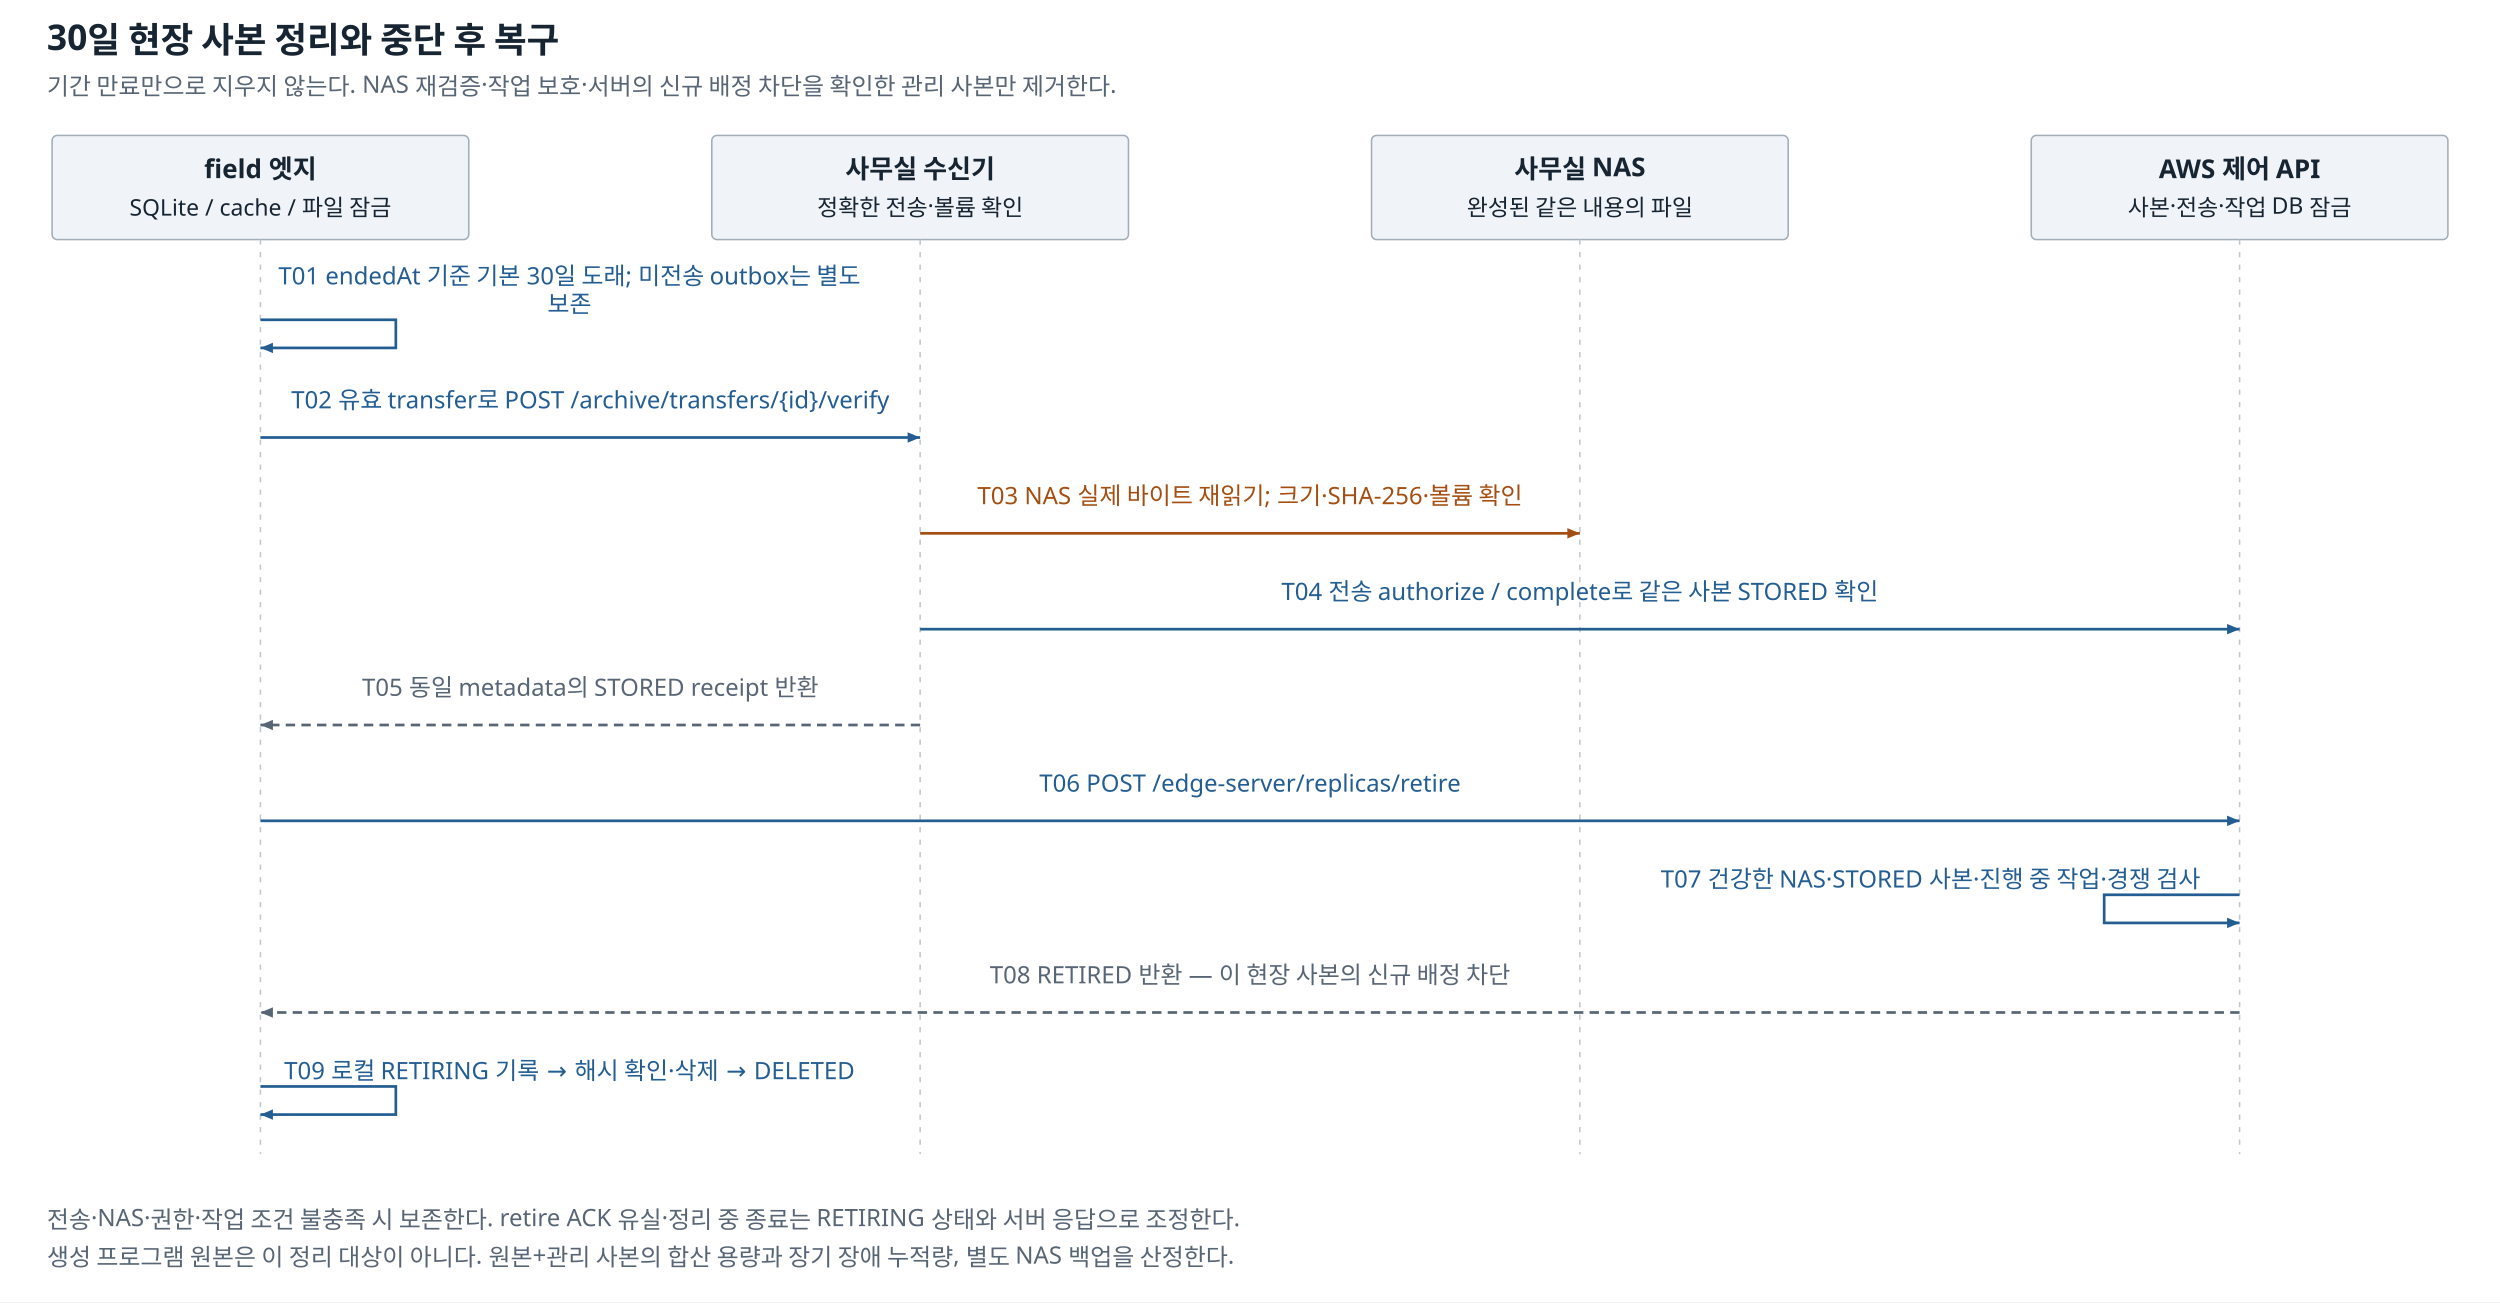
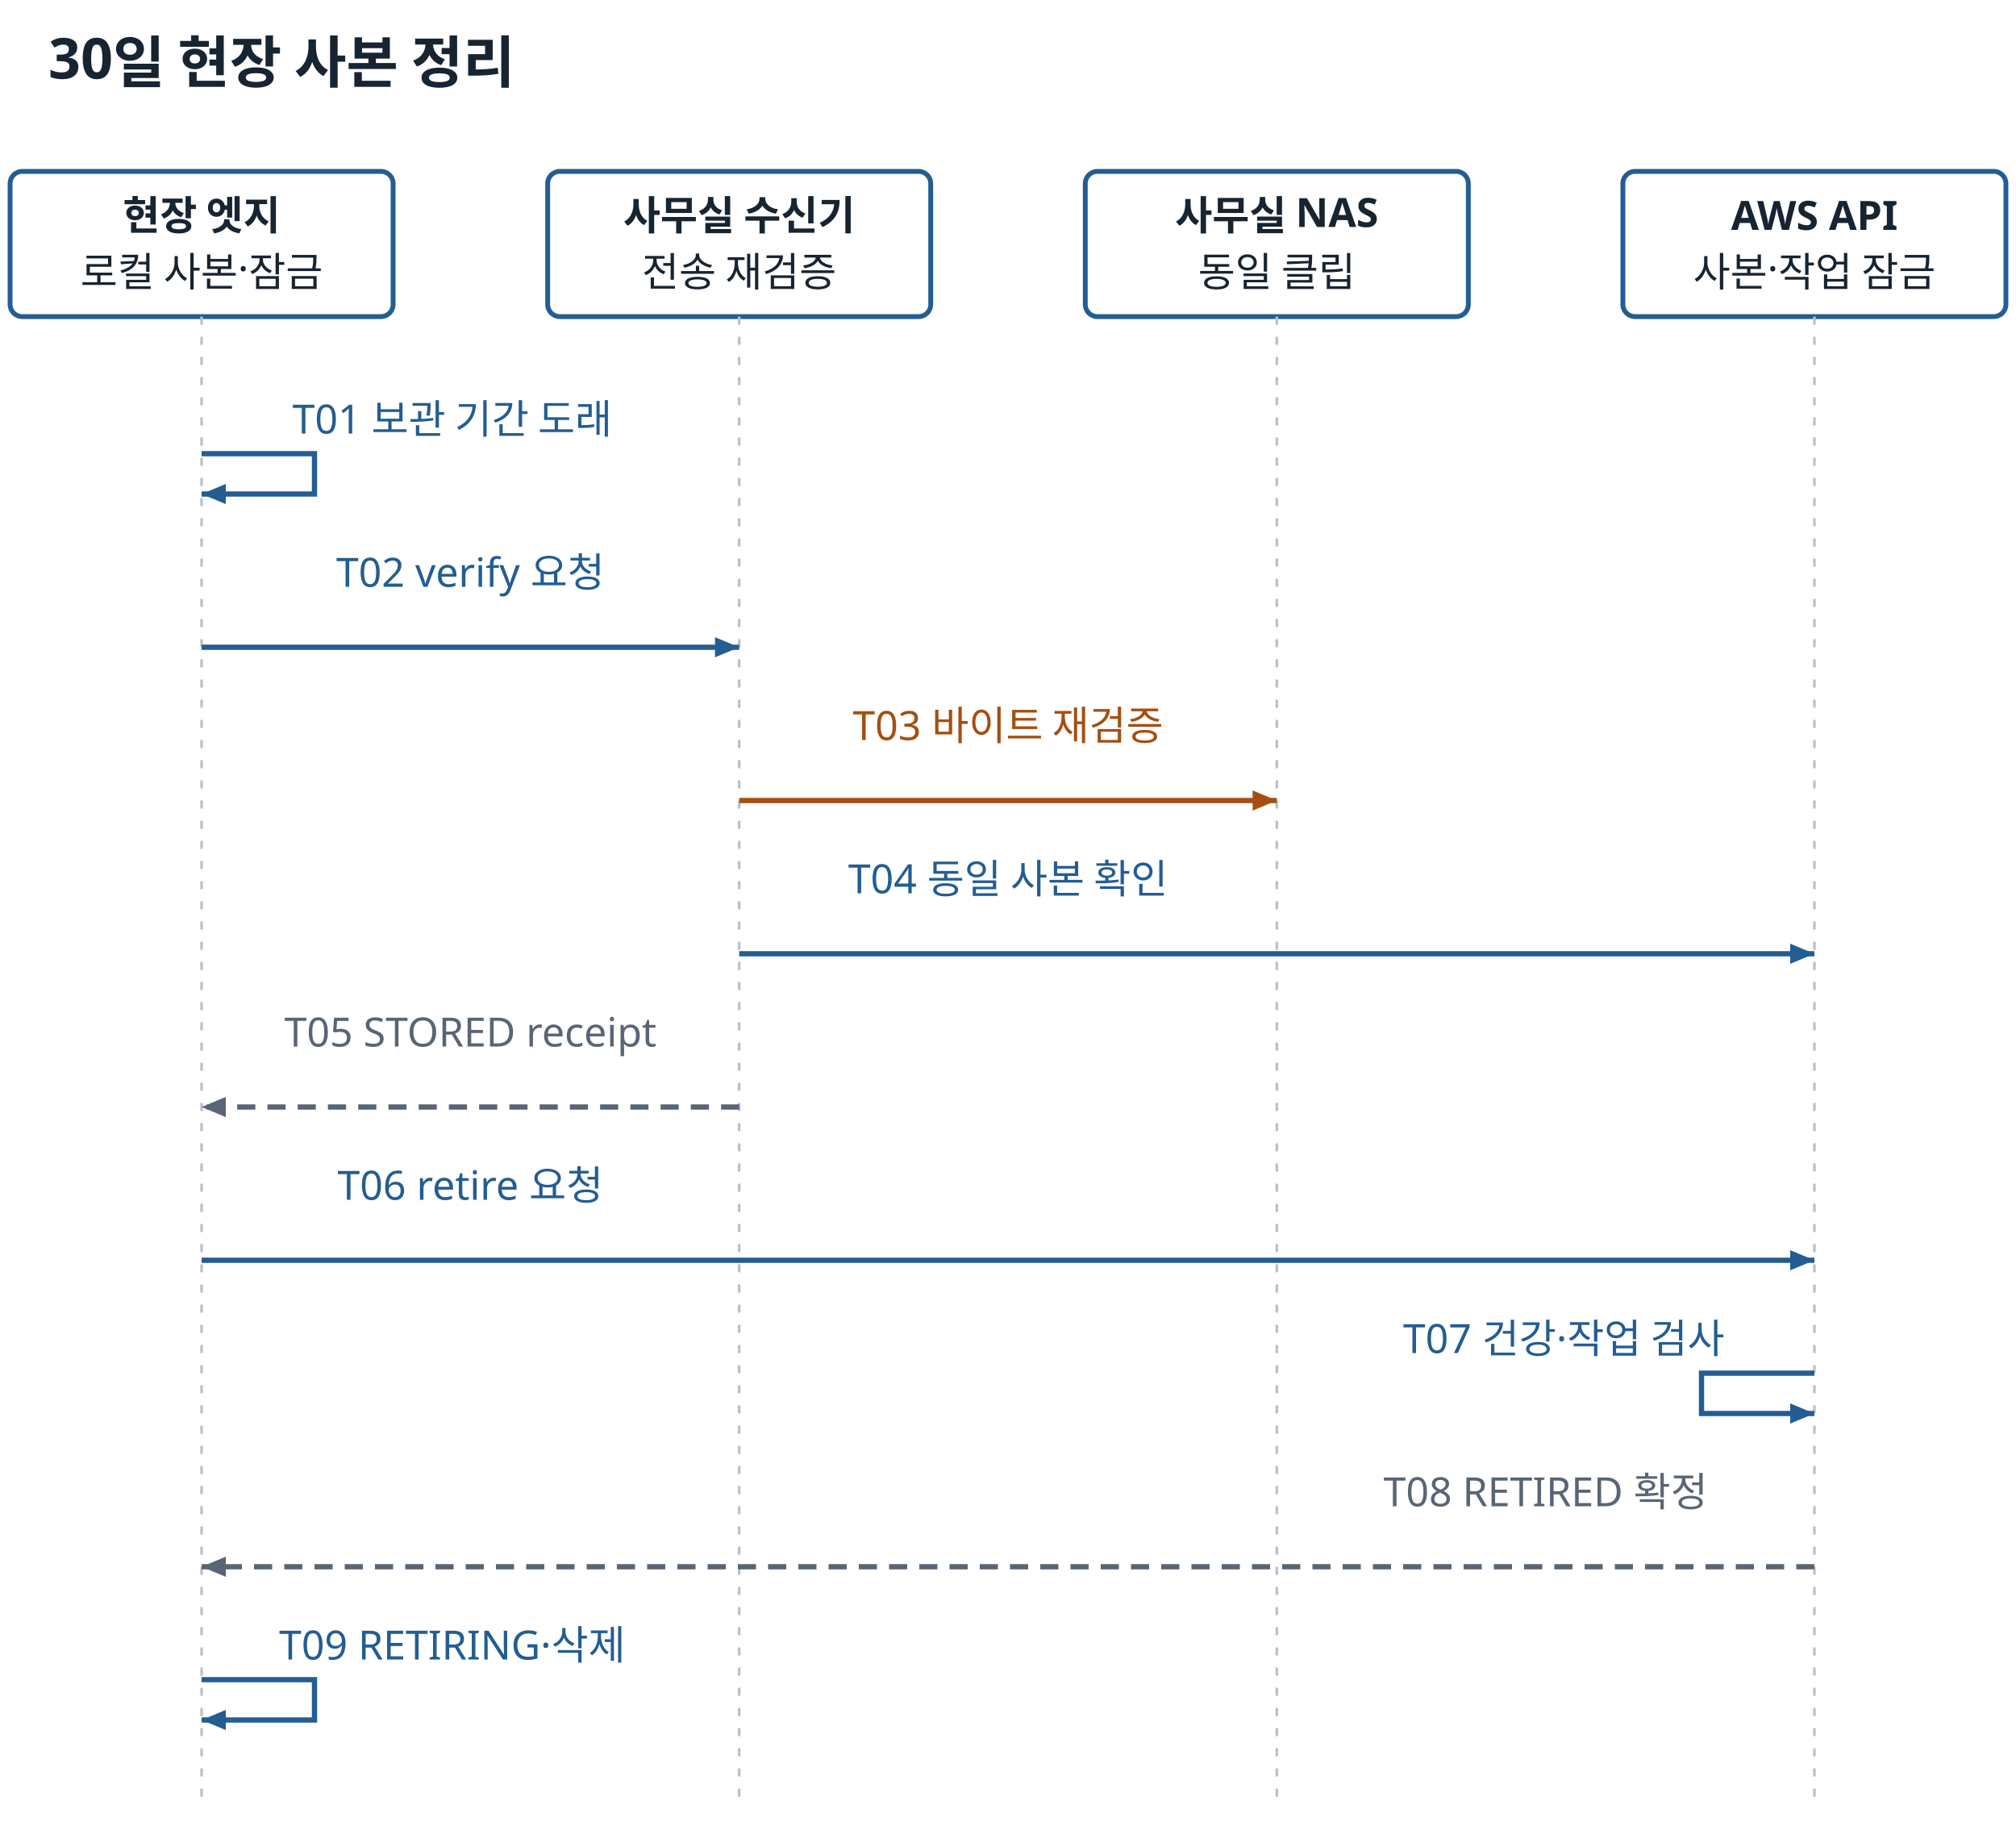
- <svg xmlns="http://www.w3.org/2000/svg" width="2400" height="1250" viewBox="0 0 2400 1250" role="img">
+ <svg xmlns="http://www.w3.org/2000/svg" width="1000" height="914" viewBox="0 0 1000 914" role="img">
  <rect width="100%" height="100%" fill="white" />
-   <text x="45" y="48" text-anchor="start" font-family="Nanum Gothic, sans-serif" font-size="34" font-weight="700" fill="#172431">30일 현장 사본 정리와 중단 후 복구</text>
-   <text x="45" y="91" text-anchor="start" font-family="Nanum Gothic, sans-serif" font-size="23" font-weight="400" fill="#586575">기간 만료만으로 지우지 않는다. NAS 재검증·작업 보호·서버의 신규 배정 차단을 확인한 관리 사본만 제거한다.</text>
-   <rect x="50.0" y="130" width="400" height="100" rx="5" fill="#F0F4F8" stroke="#A3ADB8" stroke-width="1.5" />
-   <text x="250.0" y="171" text-anchor="middle" font-family="Nanum Gothic, sans-serif" font-size="25" font-weight="700" fill="#172431">field 엣지</text>
-   <text x="250.0" y="207" text-anchor="middle" font-family="Nanum Gothic, sans-serif" font-size="22" font-weight="400" fill="#172431">SQLite / cache / 파일 잠금</text>
-   <path d="M250.0,230 V1108" fill="none" stroke="#C0C7CF" stroke-width="1.5" stroke-dasharray="5 7" />
-   <rect x="683.333" y="130" width="400" height="100" rx="5" fill="#F0F4F8" stroke="#A3ADB8" stroke-width="1.5" />
-   <text x="883.333" y="171" text-anchor="middle" font-family="Nanum Gothic, sans-serif" font-size="25" font-weight="700" fill="#172431">사무실 수신기</text>
-   <text x="883.333" y="207" text-anchor="middle" font-family="Nanum Gothic, sans-serif" font-size="22" font-weight="400" fill="#172431">정확한 전송·볼륨 확인</text>
-   <path d="M883.333,230 V1108" fill="none" stroke="#C0C7CF" stroke-width="1.5" stroke-dasharray="5 7" />
-   <rect x="1316.667" y="130" width="400" height="100" rx="5" fill="#F0F4F8" stroke="#A3ADB8" stroke-width="1.5" />
-   <text x="1516.667" y="171" text-anchor="middle" font-family="Nanum Gothic, sans-serif" font-size="25" font-weight="700" fill="#172431">사무실 NAS</text>
-   <text x="1516.667" y="207" text-anchor="middle" font-family="Nanum Gothic, sans-serif" font-size="22" font-weight="400" fill="#172431">완성된 같은 내용의 파일</text>
-   <path d="M1516.667,230 V1108" fill="none" stroke="#C0C7CF" stroke-width="1.5" stroke-dasharray="5 7" />
-   <rect x="1950.0" y="130" width="400" height="100" rx="5" fill="#F0F4F8" stroke="#A3ADB8" stroke-width="1.5" />
-   <text x="2150.0" y="171" text-anchor="middle" font-family="Nanum Gothic, sans-serif" font-size="25" font-weight="700" fill="#172431">AWS 제어 API</text>
-   <text x="2150.0" y="207" text-anchor="middle" font-family="Nanum Gothic, sans-serif" font-size="22" font-weight="400" fill="#172431">사본·전송·작업 DB 잠금</text>
-   <path d="M2150.0,230 V1108" fill="none" stroke="#C0C7CF" stroke-width="1.5" stroke-dasharray="5 7" />
-   <polyline points="250.0,307 380.0,307 380.0,334 250.0,334" fill="none" stroke="#235D92" stroke-width="2.6" />
-   <polygon points="250.0,334 262.0,329 262.0,339" fill="#235D92" />
-   <text x="546.667" y="273" text-anchor="middle" font-family="Nanum Gothic, sans-serif" font-size="23" font-weight="400" fill="#235D92">T01 endedAt 기준 기본 30일 도래; 미전송 outbox는 별도</text>
-   <text x="546.667" y="300" text-anchor="middle" font-family="Nanum Gothic, sans-serif" font-size="23" font-weight="400" fill="#235D92">보존</text>
-   <polyline points="250.0,420 883.333,420" fill="none" stroke="#235D92" stroke-width="2.6" />
-   <polygon points="883.333,420 871.333,415 871.333,425" fill="#235D92" />
-   <text x="566.667" y="392" text-anchor="middle" font-family="Nanum Gothic, sans-serif" font-size="23" font-weight="400" fill="#235D92">T02 유효 transfer로 POST /archive/transfers/{id}/verify</text>
-   <polyline points="883.333,512 1516.667,512" fill="none" stroke="#A44F11" stroke-width="2.6" />
-   <polygon points="1516.667,512 1504.667,507 1504.667,517" fill="#A44F11" />
-   <text x="1200.0" y="484" text-anchor="middle" font-family="Nanum Gothic, sans-serif" font-size="23" font-weight="400" fill="#A44F11">T03 NAS 실제 바이트 재읽기; 크기·SHA-256·볼륨 확인</text>
-   <polyline points="883.333,604 2150.0,604" fill="none" stroke="#235D92" stroke-width="2.6" />
-   <polygon points="2150.0,604 2138.0,599 2138.0,609" fill="#235D92" />
-   <text x="1516.667" y="576" text-anchor="middle" font-family="Nanum Gothic, sans-serif" font-size="23" font-weight="400" fill="#235D92">T04 전송 authorize / complete로 같은 사본 STORED 확인</text>
-   <polyline points="883.333,696 250.0,696" fill="none" stroke="#586575" stroke-width="2.6" stroke-dasharray="9 6" />
-   <polygon points="250.0,696 262.0,691 262.0,701" fill="#586575" />
-   <text x="566.667" y="668" text-anchor="middle" font-family="Nanum Gothic, sans-serif" font-size="23" font-weight="400" fill="#586575">T05 동일 metadata의 STORED receipt 반환</text>
-   <polyline points="250.0,788 2150.0,788" fill="none" stroke="#235D92" stroke-width="2.6" />
-   <polygon points="2150.0,788 2138.0,783 2138.0,793" fill="#235D92" />
-   <text x="1200.0" y="760" text-anchor="middle" font-family="Nanum Gothic, sans-serif" font-size="23" font-weight="400" fill="#235D92">T06 POST /edge-server/replicas/retire</text>
-   <polyline points="2150.0,859 2020.0,859 2020.0,886 2150.0,886" fill="none" stroke="#235D92" stroke-width="2.6" />
-   <polygon points="2150.0,886 2138.0,881 2138.0,891" fill="#235D92" />
-   <text x="1853.333" y="852" text-anchor="middle" font-family="Nanum Gothic, sans-serif" font-size="23" font-weight="400" fill="#235D92">T07 건강한 NAS·STORED 사본·진행 중 작업·경쟁 검사</text>
-   <polyline points="2150.0,972 250.0,972" fill="none" stroke="#586575" stroke-width="2.6" stroke-dasharray="9 6" />
-   <polygon points="250.0,972 262.0,967 262.0,977" fill="#586575" />
-   <text x="1200.0" y="944" text-anchor="middle" font-family="Nanum Gothic, sans-serif" font-size="23" font-weight="400" fill="#586575">T08 RETIRED 반환 — 이 현장 사본의 신규 배정 차단</text>
-   <polyline points="250.0,1043 380.0,1043 380.0,1070 250.0,1070" fill="none" stroke="#235D92" stroke-width="2.6" />
-   <polygon points="250.0,1070 262.0,1065 262.0,1075" fill="#235D92" />
-   <text x="546.667" y="1036" text-anchor="middle" font-family="Nanum Gothic, sans-serif" font-size="23" font-weight="400" fill="#235D92">T09 로컬 RETIRING 기록 → 해시 확인·삭제 → DELETED</text>
-   <text x="45" y="1179" text-anchor="start" font-family="Nanum Gothic, sans-serif" font-size="23" font-weight="400" fill="#586575">전송·NAS·권한·작업 조건 불충족 시 보존한다. retire ACK 유실·정리 중 종료는 RETIRING 상태와 서버 응답으로 조정한다.</text>
-   <text x="45" y="1215" text-anchor="start" font-family="Nanum Gothic, sans-serif" font-size="23" font-weight="400" fill="#586575">생성 프로그램 원본은 이 정리 대상이 아니다. 원본+관리 사본의 합산 용량과 장기 장애 누적량, 별도 NAS 백업을 산정한다.</text>
+   <text x="24" y="39" text-anchor="start" font-family="Nanum Gothic, sans-serif" font-size="28" font-weight="700" fill="#172431">30일 현장 사본 정리</text>
+   <rect x="5.0" y="85" width="190" height="72" rx="6" fill="white" stroke="#235D92" stroke-width="2.4" />
+   <text x="100.0" y="114.0" text-anchor="middle" font-family="Nanum Gothic, sans-serif" font-size="20" font-weight="700" fill="#172431">현장 엣지</text>
+   <text x="100.0" y="142.0" text-anchor="middle" font-family="Nanum Gothic, sans-serif" font-size="20" font-weight="400" fill="#172431">로컬 사본·잠금</text>
+   <path d="M100.0,157 V894" fill="none" stroke="#B7C1CD" stroke-width="1.3" stroke-dasharray="4 6" />
+   <rect x="271.667" y="85" width="190" height="72" rx="6" fill="white" stroke="#235D92" stroke-width="2.4" />
+   <text x="366.667" y="114.0" text-anchor="middle" font-family="Nanum Gothic, sans-serif" font-size="20" font-weight="700" fill="#172431">사무실 수신기</text>
+   <text x="366.667" y="142.0" text-anchor="middle" font-family="Nanum Gothic, sans-serif" font-size="20" font-weight="400" fill="#172431">전송 재검증</text>
+   <path d="M366.667,157 V894" fill="none" stroke="#B7C1CD" stroke-width="1.3" stroke-dasharray="4 6" />
+   <rect x="538.333" y="85" width="190" height="72" rx="6" fill="white" stroke="#235D92" stroke-width="2.4" />
+   <text x="633.333" y="114.0" text-anchor="middle" font-family="Nanum Gothic, sans-serif" font-size="20" font-weight="700" fill="#172431">사무실 NAS</text>
+   <text x="633.333" y="142.0" text-anchor="middle" font-family="Nanum Gothic, sans-serif" font-size="20" font-weight="400" fill="#172431">동일 클립</text>
+   <path d="M633.333,157 V894" fill="none" stroke="#B7C1CD" stroke-width="1.3" stroke-dasharray="4 6" />
+   <rect x="805.0" y="85" width="190" height="72" rx="6" fill="white" stroke="#235D92" stroke-width="2.4" />
+   <text x="900.0" y="114.0" text-anchor="middle" font-family="Nanum Gothic, sans-serif" font-size="20" font-weight="700" fill="#172431">AWS API</text>
+   <text x="900.0" y="142.0" text-anchor="middle" font-family="Nanum Gothic, sans-serif" font-size="20" font-weight="400" fill="#172431">사본·작업 잠금</text>
+   <path d="M900.0,157 V894" fill="none" stroke="#B7C1CD" stroke-width="1.3" stroke-dasharray="4 6" />
+   <polyline points="100.0,225 156.0,225 156.0,245 100.0,245" fill="none" stroke="#235D92" stroke-width="2.6" />
+   <polygon points="100.0,245 112.0,240 112.0,250" fill="#235D92" />
+   <text x="224.333" y="215" text-anchor="middle" font-family="Nanum Gothic, sans-serif" font-size="20" font-weight="400" fill="#235D92">T01 보관 기간 도래</text>
+   <polyline points="100.0,321 366.667,321" fill="none" stroke="#235D92" stroke-width="2.6" />
+   <polygon points="366.667,321 354.667,316 354.667,326" fill="#235D92" />
+   <text x="233.333" y="291" text-anchor="middle" font-family="Nanum Gothic, sans-serif" font-size="20" font-weight="400" fill="#235D92">T02 verify 요청</text>
+   <polyline points="366.667,397 633.333,397" fill="none" stroke="#A44F11" stroke-width="2.6" />
+   <polygon points="633.333,397 621.333,392 621.333,402" fill="#A44F11" />
+   <text x="500.0" y="367" text-anchor="middle" font-family="Nanum Gothic, sans-serif" font-size="20" font-weight="400" fill="#A44F11">T03 바이트 재검증</text>
+   <polyline points="366.667,473 900.0,473" fill="none" stroke="#235D92" stroke-width="2.6" />
+   <polygon points="900.0,473 888.0,468 888.0,478" fill="#235D92" />
+   <text x="500.0" y="443" text-anchor="middle" font-family="Nanum Gothic, sans-serif" font-size="20" font-weight="400" fill="#235D92">T04 동일 사본 확인</text>
+   <polyline points="366.667,549 100.0,549" fill="none" stroke="#586575" stroke-width="2.6" stroke-dasharray="9 6" />
+   <polygon points="100.0,549 112.0,544 112.0,554" fill="#586575" />
+   <text x="233.333" y="519" text-anchor="middle" font-family="Nanum Gothic, sans-serif" font-size="20" font-weight="400" fill="#586575">T05 STORED receipt</text>
+   <polyline points="100.0,625 900.0,625" fill="none" stroke="#235D92" stroke-width="2.6" />
+   <polygon points="900.0,625 888.0,620 888.0,630" fill="#235D92" />
+   <text x="233.333" y="595" text-anchor="middle" font-family="Nanum Gothic, sans-serif" font-size="20" font-weight="400" fill="#235D92">T06 retire 요청</text>
+   <polyline points="900.0,681 844.0,681 844.0,701 900.0,701" fill="none" stroke="#235D92" stroke-width="2.6" />
+   <polygon points="900.0,701 888.0,696 888.0,706" fill="#235D92" />
+   <text x="775.667" y="671" text-anchor="middle" font-family="Nanum Gothic, sans-serif" font-size="20" font-weight="400" fill="#235D92">T07 건강·작업 검사</text>
+   <polyline points="900.0,777 100.0,777" fill="none" stroke="#586575" stroke-width="2.6" stroke-dasharray="9 6" />
+   <polygon points="100.0,777 112.0,772 112.0,782" fill="#586575" />
+   <text x="766.667" y="747" text-anchor="middle" font-family="Nanum Gothic, sans-serif" font-size="20" font-weight="400" fill="#586575">T08 RETIRED 확정</text>
+   <polyline points="100.0,833 156.0,833 156.0,853 100.0,853" fill="none" stroke="#235D92" stroke-width="2.6" />
+   <polygon points="100.0,853 112.0,848 112.0,858" fill="#235D92" />
+   <text x="224.333" y="823" text-anchor="middle" font-family="Nanum Gothic, sans-serif" font-size="20" font-weight="400" fill="#235D92">T09 RETIRING·삭제</text>
</svg>
